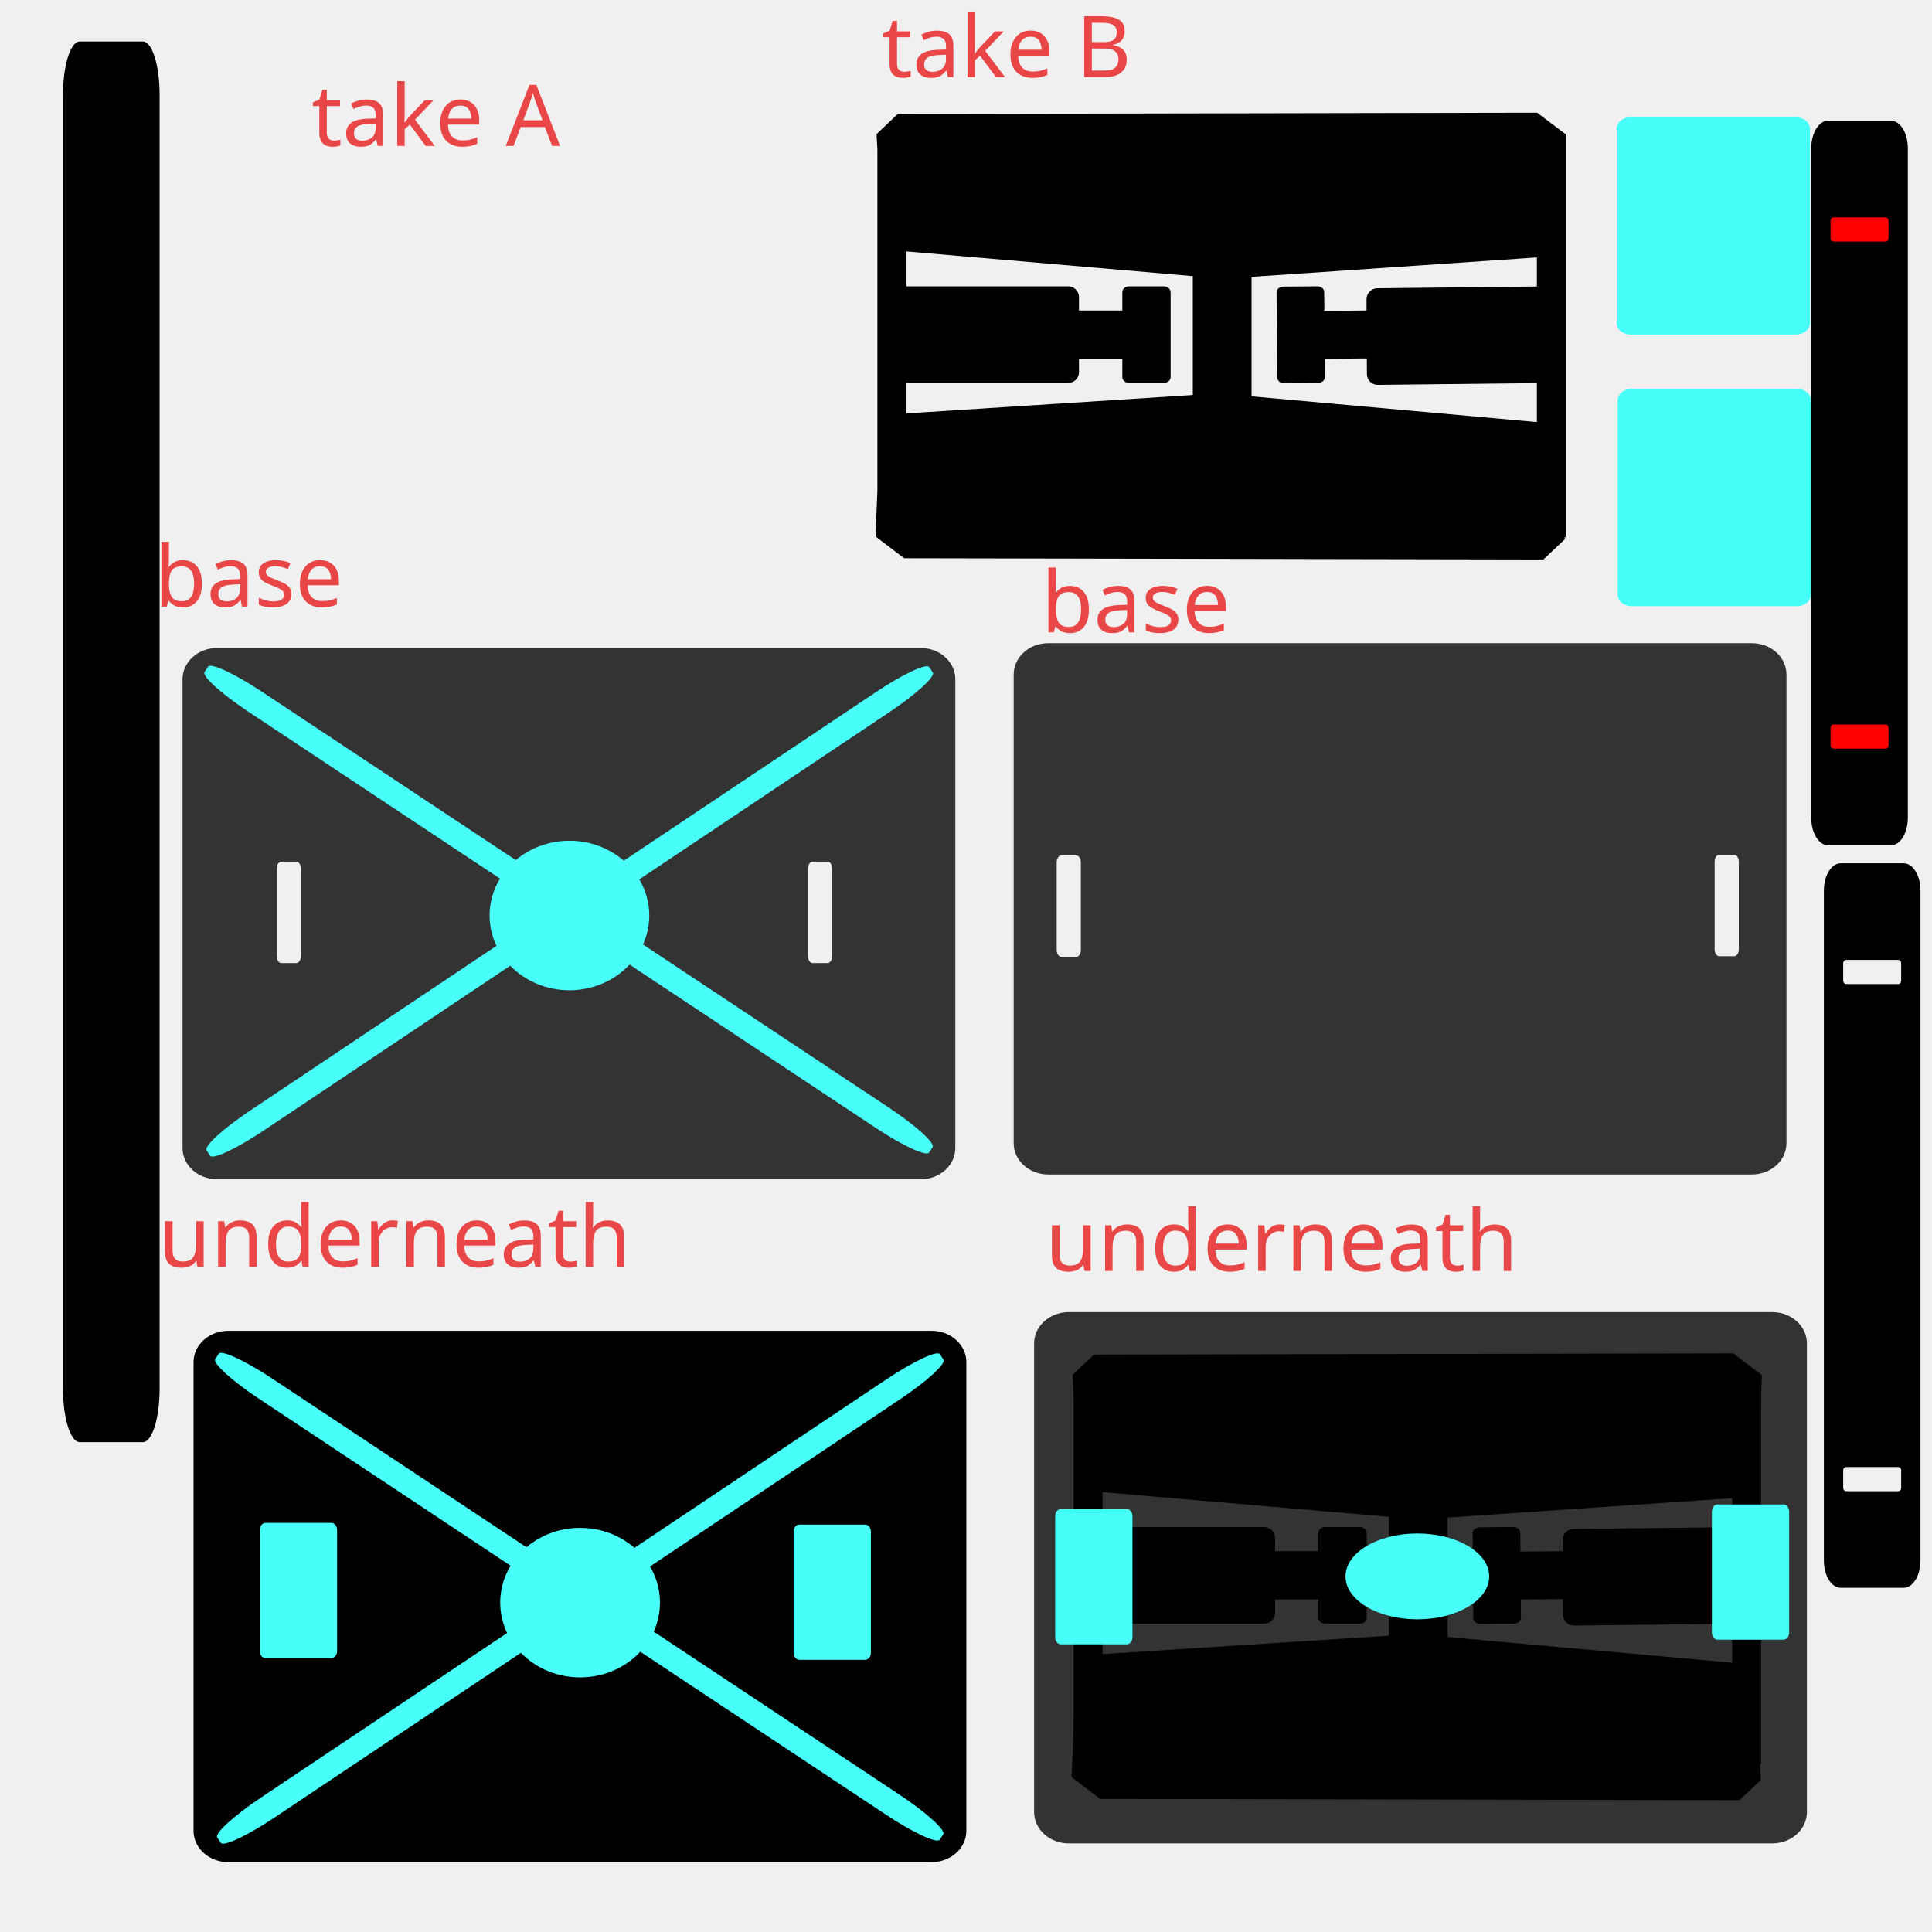
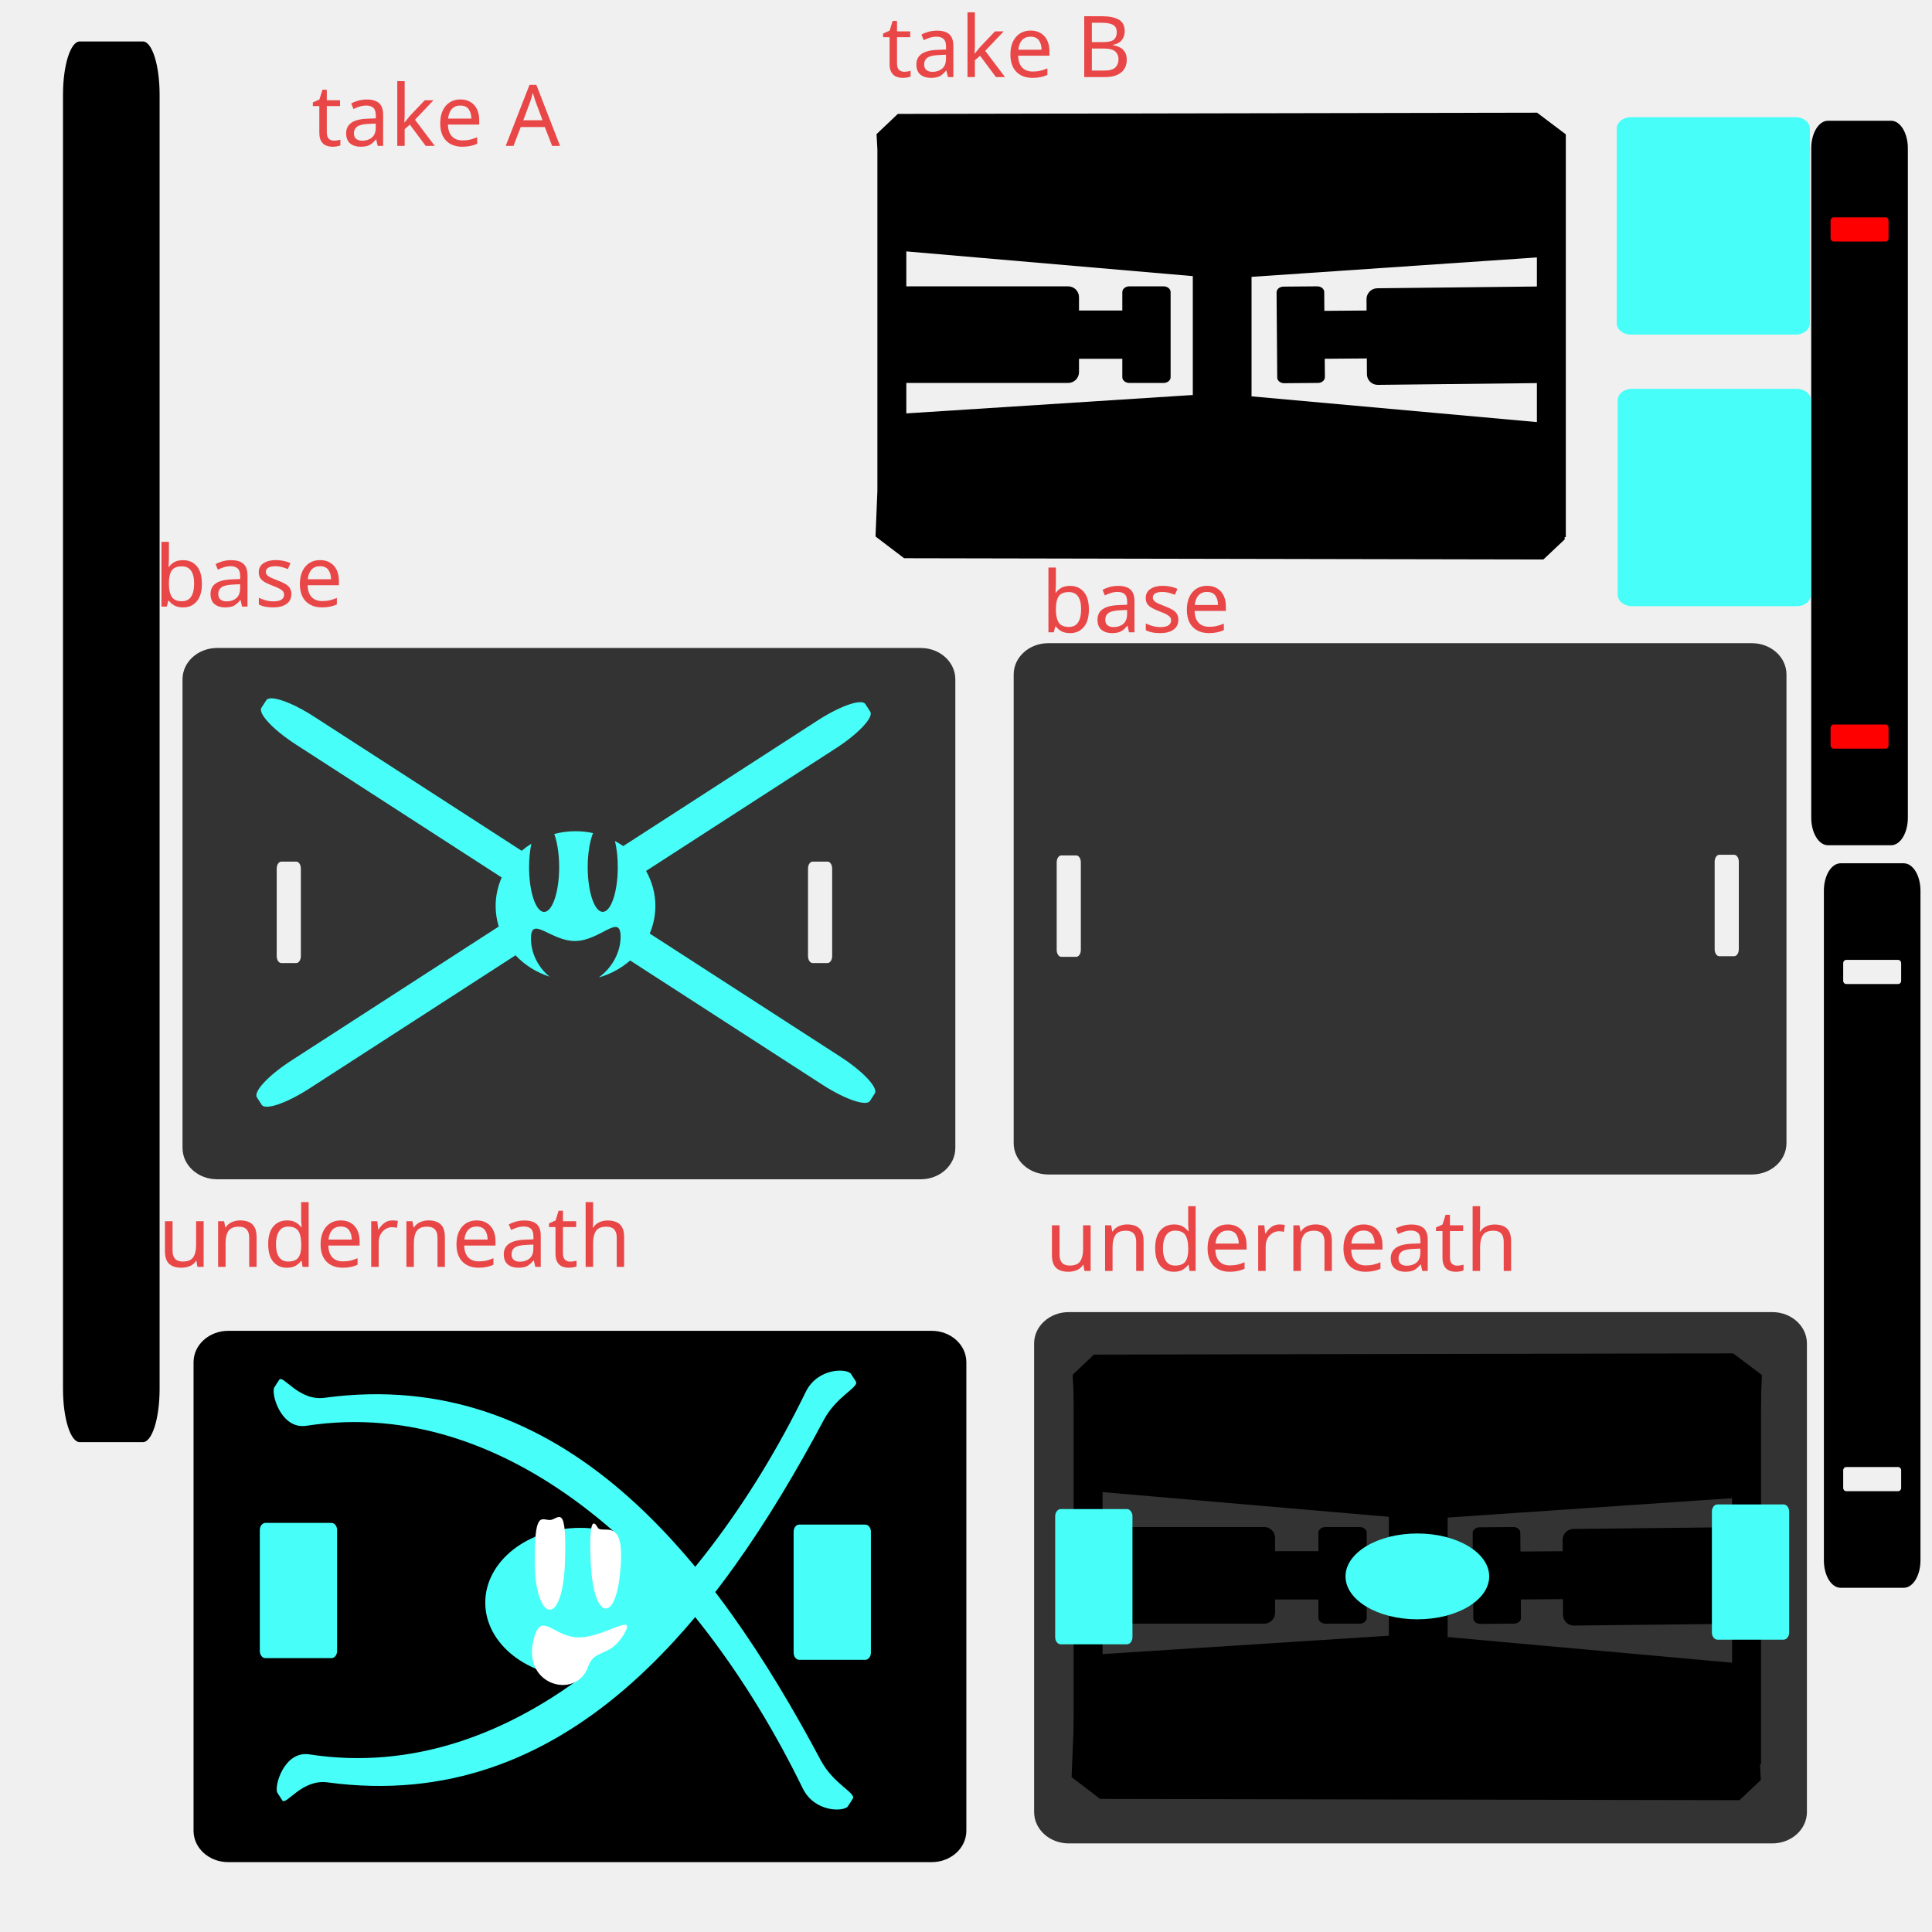
<svg xmlns="http://www.w3.org/2000/svg" width="400mm" height="400mm" viewBox="0 0 400 400" version="1.1" id="svg5">
  <defs id="defs2">
    </defs>
  <g id="layer2" style="display:inline">
    <rect style="display:inline;fill:#000000;stroke-width:1.871;stroke-linecap:round" id="rect234-2-6-0" width="20" height="150" x="375" y="25" ry="5.693" rx="3.467" />
    <rect style="display:inline;fill:#47fff8;fill-opacity:1;stroke-width:3.053;stroke-linecap:round" id="rect5348-8-8-0" width="40" height="45" x="334.925" y="80.502" rx="2.905" ry="2.37" />
    <rect style="display:inline;fill:#47fff8;fill-opacity:1;stroke-width:3.053;stroke-linecap:round" id="rect5348-8-8-0-6" width="40" height="45" x="334.72" y="24.272" rx="2.905" ry="2.37" />
    <rect style="display:inline;opacity:1;fill:#ff0000;fill-opacity:1;stroke-width:1.879;stroke-linecap:round" id="rect5891" width="12" height="5" x="379" y="150" rx="0.627" ry="0.679" />
    <rect style="display:inline;fill:#ff0000;fill-opacity:1;stroke-width:1.879;stroke-linecap:round" id="rect5891-0" width="12" height="5" x="379" y="45" rx="0.627" ry="0.679" />
    <path id="rect234-2-6-0-2" style="display:inline;fill:#000000;stroke-width:1.871;stroke-linecap:round" d="M 381.081 178.735 C 379.161 178.735 377.615 181.274 377.615 184.428 L 377.615 323.043 C 377.615 326.197 379.161 328.735 381.081 328.735 L 394.148 328.735 C 396.068 328.735 397.614 326.197 397.614 323.043 L 397.614 184.428 C 397.614 181.274 396.068 178.735 394.148 178.735 L 381.081 178.735 z M 382.241 198.735 L 392.988 198.735 C 393.335 198.735 393.615 199.038 393.615 199.414 L 393.615 203.057 C 393.615 203.433 393.335 203.735 392.988 203.735 L 382.241 203.735 C 381.894 203.735 381.614 203.433 381.614 203.057 L 381.614 199.414 C 381.614 199.038 381.894 198.735 382.241 198.735 z M 382.241 303.735 L 392.988 303.735 C 393.335 303.735 393.615 304.038 393.615 304.414 L 393.615 308.057 C 393.615 308.433 393.335 308.735 392.988 308.735 L 382.241 308.735 C 381.894 308.735 381.614 308.433 381.614 308.057 L 381.614 304.414 C 381.614 304.038 381.894 303.735 382.241 303.735 z " />
    <rect style="display:inline;fill:#000000;stroke-width:2.601;stroke-linecap:round" id="rect234-2-6" width="20" height="290" x="13.044" y="8.584" ry="11.006" rx="3.467" />
  </g>
  <g id="layer3" style="display:inline">
    <rect style="fill:#333333;fill-opacity:1;stroke-width:3.456;stroke-linecap:round" id="rect348-7-4-6-2" width="160" height="110" x="214.103" y="271.657" rx="7.173" ry="6.489" />
    <rect style="display:inline;fill:#e94747;fill-opacity:1;stroke-width:1.134;stroke-linecap:round" id="rect1478-6-1-3-6" width="5" height="21" x="223.008" y="315.599" rx="0.958" ry="1.439" />
    <rect style="display:inline;fill:#e94747;fill-opacity:1;stroke-width:1.134;stroke-linecap:round" id="rect1478-9-0-9-3-6" width="5" height="21" x="359.233" y="315.467" rx="0.958" ry="1.439" />
    <path id="rect348-7-4-6" style="display:inline;fill:#333333;fill-opacity:1;stroke-width:3.456;stroke-linecap:round" d="m 217.044,133.164 c -3.974,0 -7.173,2.894 -7.173,6.49 v 97.021 c 0,3.595 3.199,6.49 7.173,6.49 h 145.654 c 3.974,0 7.173,-2.894 7.173,-6.49 v -97.021 c 0,-3.595 -3.199,-6.49 -7.173,-6.49 z m 138.915,43.81 h 3.084 c 0.531,0 0.959,0.642 0.959,1.439 v 18.122 c 0,0.797 -0.428,1.439 -0.959,1.439 h -3.084 c -0.531,0 -0.958,-0.642 -0.958,-1.439 v -18.122 c 0,-0.797 0.427,-1.439 0.958,-1.439 z m -136.225,0.132 h 3.084 c 0.531,0 0.958,0.642 0.958,1.439 v 18.122 c 0,0.797 -0.427,1.439 -0.958,1.439 h -3.084 c -0.531,0 -0.958,-0.642 -0.958,-1.439 v -18.122 c 0,-0.797 0.427,-1.439 0.958,-1.439 z" />
    <path id="rect348-7-7-2" style="display:inline;opacity:1;fill:#333333;fill-opacity:1;stroke-width:3.456;stroke-linecap:round" d="m 44.963,134.156 c -3.974,0 -7.173,2.894 -7.173,6.49 v 97.021 c 0,3.595 3.199,6.49 7.173,6.49 H 190.617 c 3.974,0 7.173,-2.894 7.173,-6.49 v -97.021 c 0,-3.595 -3.199,-6.49 -7.173,-6.49 z m 13.285,44.233 h 3.084 c 0.531,0 0.958,0.642 0.958,1.439 v 18.122 c 0,0.797 -0.427,1.439 -0.958,1.439 h -3.084 c -0.531,0 -0.958,-0.642 -0.958,-1.439 v -18.122 c 0,-0.797 0.427,-1.439 0.958,-1.439 z m 110,0 h 3.084 c 0.531,0 0.958,0.642 0.958,1.439 v 18.122 c 0,0.797 -0.427,1.439 -0.958,1.439 h -3.084 c -0.531,0 -0.958,-0.642 -0.958,-1.439 v -18.122 c 0,-0.797 0.427,-1.439 0.958,-1.439 z" />
    <rect style="display:inline;fill:#000000;fill-opacity:1;stroke-width:3.456;stroke-linecap:round" id="rect348-7" width="160" height="110" x="40.073" y="275.535" rx="7.173" ry="6.489" />
    <rect style="display:inline;fill:#e94747;fill-opacity:1;stroke-width:1.134;stroke-linecap:round" id="rect1478-6" width="5" height="21" x="59.546" y="319.477" rx="0.958" ry="1.439" />
    <rect style="display:inline;fill:#e94747;fill-opacity:1;stroke-width:1.134;stroke-linecap:round" id="rect1478-9-0" width="5" height="21" x="169.677" y="319.345" rx="0.958" ry="1.439" />
  </g>
  <g id="layer4" style="display:inline">
    <rect style="fill:#000000;fill-opacity:1;stroke-width:1.839;stroke-linecap:round" id="rect5344-9" width="40" height="20" x="223.994" y="316.157" ry="2.245" />
    <rect style="fill:#000000;fill-opacity:1;stroke-width:0.65;stroke-linecap:round" id="rect5344-0-93" width="10" height="10" x="263.627" y="321.157" ry="0" />
    <rect style="fill:#000000;fill-opacity:1;stroke-width:1.837;stroke-linecap:round" id="rect5344-7-2" width="39.916" height="20" x="-361.656" y="-340.15" ry="2.245" transform="matrix(-0.9999386,0.01107739,-0.00558147,-0.9999844,0,0)" />
    <rect style="fill:#000000;fill-opacity:1;stroke-width:0.645;stroke-linecap:round" id="rect5344-0-9-3" width="9.922" height="9.922" x="-321.652" y="-333.618" ry="0" transform="rotate(179.5495)" />
    <rect style="fill:#000000;fill-opacity:1;stroke-width:1.874;stroke-linecap:round" id="rect5600-09" width="5.987" height="80.448" x="222.285" y="285.798" rx="0" ry="0" />
    <rect style="fill:#000000;fill-opacity:1;stroke-width:1.874;stroke-linecap:round" id="rect5600-0-4" width="5.987" height="80.448" x="358.611" y="284.831" rx="0" ry="0" />
    <rect style="fill:#000000;fill-opacity:1;stroke-width:0.913;stroke-linecap:round" id="rect5344-0-2-1-6" width="9.864" height="20" x="-312.292" y="-338.644" ry="1.191" rx="1.435" transform="matrix(-0.9999682,0.00797188,-0.0077559,-0.9999699,0,0)" />
    <rect style="fill:#000000;fill-opacity:1;stroke-width:0.919;stroke-linecap:round" id="rect5344-0-2-2" width="10" height="20" x="272.964" y="316.157" ry="1.191" rx="1.455" />
    <path style="opacity:1;fill:#000000;fill-opacity:1;stroke-width:3.097;stroke-linecap:round" d="m 223.403,308.504 70.499,6.085 69.935,-4.763 0.938,-25.143 -5.939,-4.48 -132.353,0.254 -4.406,4.183 z" id="path13598" />
    <path style="fill:#000000;fill-opacity:1;stroke-width:3.097;stroke-linecap:round" d="m 363.327,344.673 -70.475,-6.358 -69.953,4.492 -1.036,25.139 5.922,4.503 132.353,0.258 4.422,-4.166 z" id="path13598-8" />
    <rect style="opacity:1;fill:#000000;fill-opacity:1;stroke-width:3;stroke-linecap:round" id="rect13730" width="12.161" height="37.044" x="287.555" y="307.948" />
    <path id="rect5344-9-2" style="display:inline;fill:#000000;fill-opacity:1;stroke-width:1.839;stroke-linecap:round" d="m 318.238,23.331 -132.353,0.254 -4.406,4.183 0.176,3.162 v 70.696 l -0.389,9.446 5.922,4.503 132.353,0.258 4.422,-4.166 -0.024,-0.456 h 0.248 V 27.958 h -0.015 l 0.006,-0.147 z m -130.597,28.718 59.316,5.12 v 24.612 l -59.316,3.809 v -6.306 h 33.51 c 1.244,0 2.245,-1.001 2.245,-2.245 v -2.755 h 8.969 v 3.81 c 0,0.66 0.649,1.191 1.455,1.191 h 7.089 c 0.806,0 1.455,-0.531 1.455,-1.191 V 60.475 c 0,-0.66 -0.649,-1.191 -1.455,-1.191 h -7.089 c -0.806,0 -1.455,0.531 -1.455,1.191 v 3.809 h -8.969 v -2.755 c 0,-1.244 -1.001,-2.245 -2.245,-2.245 h -33.51 z m 130.558,1.249 v 6.02 l -33.046,0.366 c -1.244,0.014 -2.239,1.026 -2.232,2.27 l 0.013,2.335 -8.74,0.069 -0.03,-3.895 c -0.005,-0.66 -0.649,-1.185 -1.444,-1.179 l -6.993,0.056 c -0.795,0.006 -1.431,0.542 -1.426,1.202 l 0.136,17.618 c 0.005,0.66 0.649,1.186 1.444,1.179 l 6.993,-0.056 c 0.795,-0.006 1.431,-0.542 1.426,-1.202 l -0.029,-3.802 8.718,-0.069 0.018,3.252 c 0.007,1.244 1.014,2.234 2.258,2.22 l 32.934,-0.365 v 8.073 L 259.118,82.061 V 57.321 Z" />
-     <rect style="opacity:1;fill:#47fff8;fill-opacity:1;stroke-width:2.934;stroke-linecap:round" id="rect14586" width="5" height="180" x="339.408" y="-5.919" rx="1.83" ry="12.13" transform="rotate(56.23043)" />
-     <rect style="display:inline;fill:#47fff8;fill-opacity:1;stroke-width:2.934;stroke-linecap:round" id="rect14586-5" width="5" height="180" x="206.691" y="-372.68" rx="1.83" ry="12.13" transform="rotate(123.5587)" />
+     <path id="rect14586" style="opacity:1;fill:#47fff8;stroke-width:3.113;stroke-linecap:round" d="m 176.193,284.459 1.004,1.554 c 0.759,1.175 -3.981,2.991 -6.633,7.965 -22.251,41.742 -53.29,81.753 -102.749,75.043 -5.337,-0.724 -8.614,4.899 -9.373,3.725 l -1.004,-1.554 c -0.759,-1.175 1.308,-8.786 6.633,-7.965 42.392,6.536 80.496,-29.416 102.749,-75.043 2.475,-5.075 8.614,-4.899 9.373,-3.725 z" />
+     <path id="rect14586-3" style="display:inline;fill:#47fff8;stroke-width:3.113;stroke-linecap:round" d="m 175.556,373.96 1.004,-1.554 c 0.759,-1.175 -3.981,-2.991 -6.633,-7.965 -22.251,-41.742 -53.29,-81.753 -102.749,-75.043 -5.337,0.724 -8.614,-4.899 -9.373,-3.725 l -1.004,1.554 c -0.759,1.175 1.308,8.786 6.633,7.965 42.392,-6.536 80.496,29.416 102.749,75.043 2.475,5.075 8.614,4.899 9.373,3.725 z" />
  </g>
  <g id="layer5" style="display:inline">
    <rect style="display:inline;fill:#47fff8;fill-opacity:1;stroke-width:1.523;stroke-linecap:round" id="rect5348-1-3" width="16" height="28" x="218.464" y="312.438" rx="1.162" ry="1.475" />
    <rect style="display:inline;fill:#47fff8;fill-opacity:1;stroke-width:1.523;stroke-linecap:round" id="rect5348-8-8-2" width="16" height="28" x="354.428" y="311.477" rx="1.162" ry="1.475" />
    <ellipse style="display:inline;opacity:1;fill:#47fff8;fill-opacity:1;stroke-width:5.242;stroke-linecap:round" id="path13784" cx="293.449" cy="326.376" rx="14.874" ry="8.887" />
-     <ellipse style="display:inline;fill:#47fff8;fill-opacity:1;stroke-width:2.371;stroke-linecap:round" id="path5491" cx="120.102" cy="331.804" rx="16.536" ry="15.478" />
-     <path id="rect14586-8" style="display:inline;fill:#47fff8;fill-opacity:1;stroke-width:2.934;stroke-linecap:round" d="m 43.495,137.843 c -0.2,0.01 -0.339,0.067 -0.409,0.173 l -0.741,1.117 c -0.56,0.845 3.497,4.515 9.097,8.23 l 52.072,34.543 a 16.536,15.478 0 0 0 -2.158,7.638 16.536,15.478 0 0 0 1.435,6.281 l -50.965,34.079 c -5.586,3.735 -9.63,7.421 -9.067,8.264 l 0.745,1.115 c 0.563,0.843 5.514,-1.486 11.101,-5.222 L 105.642,199.933 a 16.536,15.478 0 0 0 12.25,5.089 16.536,15.478 0 0 0 12.457,-5.314 l 50.873,33.747 c 5.6,3.715 10.559,6.026 11.12,5.181 l 0.741,-1.118 c 0.56,-0.845 -3.497,-4.515 -9.097,-8.23 l -50.864,-33.741 a 16.536,15.478 0 0 0 1.306,-6.004 16.536,15.478 0 0 0 -2.061,-7.482 l 51.7,-34.57 c 5.586,-3.735 9.631,-7.421 9.067,-8.264 l -0.746,-1.115 c -0.563,-0.843 -5.514,1.486 -11.101,5.222 l -52.144,34.867 a 16.536,15.478 0 0 0 -11.252,-4.137 16.536,15.478 0 0 0 -11.102,4.014 L 54.205,143.196 c -4.9,-3.251 -9.31,-5.426 -10.711,-5.353 z" />
+     <ellipse style="display:inline;fill:#47fff8;fill-opacity:1;stroke-width:2.371;stroke-linecap:round" id="path5491" ry="15.478" rx="19.633" cy="331.804" cx="120.102" />
    <rect style="display:inline;fill:#47fff8;fill-opacity:1;stroke-width:1.523;stroke-linecap:round" id="rect5348" width="16" height="28" x="53.791" y="315.299" rx="1.162" ry="1.475" />
    <rect style="display:inline;fill:#47fff8;fill-opacity:1;stroke-width:1.523;stroke-linecap:round" id="rect5348-8" width="16" height="28" x="164.311" y="315.648" rx="1.162" ry="1.475" />
+     <path id="path15197" style="opacity:1;fill:#ffffff;stroke-width:5.38;stroke-linecap:round" d="m 116.947,323.985 c -0.196,5.122 -1.395,9.282 -3.115,9.282 -1.72,1e-5 -3.057,-4.156 -3.115,-9.282 -0.129,-11.449 1.395,-9.282 3.115,-9.282 1.72,1e-5 3.631,-4.231 3.115,9.282 z" />
+     <path id="path15197-8" style="display:inline;fill:#ffffff;stroke-width:5.38;stroke-linecap:round" d="m 128.544,323.742 c -0.285,5.118 -1.395,9.282 -3.115,9.282 -1.72,-1e-5 -2.872,-4.161 -3.115,-9.282 -0.581,-12.223 1.362,-7.411 1.567,-7.282 1.455,0.919 5.18,-1.973 4.664,7.282 z" />
+     <path id="path15197-8-6" style="display:inline;fill:#ffffff;stroke-width:9.141;stroke-linecap:round" d="m 121.746,345.091 c -2.437,7.094 -14.442,3.753 -11,-6.577 1.57,-4.712 4.132,0.604 9.258,0.494 5.126,-0.109 11.756,-5.209 9.305,-0.89 -2.983,5.254 -6.214,3.046 -7.563,6.974 z" />
+     <path id="rect14586-6" style="display:inline;fill:#47fff8;fill-opacity:1;stroke-width:3.143;stroke-linecap:round" d="M 151.947 31.164 C 151.653 31.611 151.556 31.997 151.69 32.295 L 152.45 33.978 C 153.025 35.25 157.597 34.419 162.703 32.116 L 208.963 11.241 A 15.474 16.541 32.953 0 0 213.237 15.498 A 15.474 16.541 32.953 0 0 217.161 17.262 L 217.161 68.401 C 217.161 74.001 218.285 78.509 219.681 78.509 L 221.528 78.509 C 222.924 78.509 224.047 74.001 224.047 68.401 L 224.047 17.572 A 15.474 16.541 32.953 0 0 231.605 14.035 C 228.778 15.007 225.437 14.659 222.881 13.017 C 218.703 10.335 225.63 9.872 228.32 5.506 C 231.011 1.14 228.444 -5.477 232.622 -2.794 C 235.36 -1.037 237.116 2.286 237.253 5.596 A 15.474 16.541 32.953 0 0 237.83 -1.784 L 281.024 -21.275 C 286.13 -23.578 289.778 -26.457 289.204 -27.729 L 288.443 -29.412 C 287.869 -30.684 283.297 -29.853 278.191 -27.55 L 235.346 -8.216 A 15.474 16.541 32.953 0 0 231.187 -12.29 A 15.474 16.541 32.953 0 0 224.047 -14.602 L 224.047 -61.381 C 224.047 -66.982 222.924 -71.49 221.528 -71.49 L 219.681 -71.49 C 218.285 -71.49 217.161 -66.982 217.161 -61.381 L 217.161 -13.431 A 15.474 16.541 32.953 0 0 215.354 -12.556 A 9.279 3.116 32.846 0 1 220.193 -10.123 A 9.279 3.116 32.846 0 1 226.298 -2.473 A 9.279 3.116 32.846 0 1 216.812 -4.889 A 9.279 3.116 32.846 0 1 211.504 -9.631 A 15.474 16.541 32.953 0 0 209.212 -6.789 A 15.474 16.541 32.953 0 0 207.298 -2.784 A 9.279 3.116 32.846 0 1 213.616 0.081 A 9.279 3.116 32.846 0 1 219.721 7.731 A 9.279 3.116 32.846 0 1 210.234 5.316 A 9.279 3.116 32.846 0 1 206.423 2.297 A 15.474 16.541 32.953 0 0 206.564 4.771 L 159.87 25.841 C 156.041 27.569 153.031 29.619 152.008 31.074 C 151.987 31.104 151.966 31.134 151.947 31.164 z " transform="matrix(0.5422691,0.8402049,-0.8399035,0.5427358,0,0)" />
  </g>
  <g id="layer1" style="display:inline">
    <text xml:space="preserve" style="font-size:17.639px;font-family:Rockwell;-inkscape-font-specification:Rockwell;text-align:center;text-anchor:middle;fill:#e94747;fill-opacity:1;stroke-width:3;stroke-linecap:round" x="93.17" y="262.298" id="text2672">
      <tspan id="tspan2670" style="stroke-width:3" x="93.17" y="262.298">underneath</tspan>
    </text>
    <text xml:space="preserve" style="font-size:17.639px;font-family:Rockwell;-inkscape-font-specification:Rockwell;text-align:center;text-anchor:middle;fill:#e94747;fill-opacity:1;stroke-width:3;stroke-linecap:round" x="62.961" y="125.585" id="text2672-3">
      <tspan id="tspan2670-1" style="stroke-width:3" x="62.961" y="125.585">base</tspan>
    </text>
    <text xml:space="preserve" style="font-size:17.639px;font-family:Rockwell;-inkscape-font-specification:Rockwell;text-align:center;text-anchor:middle;fill:#e94747;fill-opacity:1;stroke-width:3;stroke-linecap:round" x="101.695" y="30.211" id="text2672-3-8">
      <tspan id="tspan2670-1-8" style="stroke-width:3" x="101.695" y="30.211">take A</tspan>
    </text>
    <text xml:space="preserve" style="font-size:17.639px;font-family:Rockwell;-inkscape-font-specification:Rockwell;text-align:center;text-anchor:middle;fill:#e94747;fill-opacity:1;stroke-width:3;stroke-linecap:round" x="276.809" y="263.132" id="text2672-2">
      <tspan id="tspan2670-0" style="stroke-width:3" x="276.809" y="263.132">underneath</tspan>
    </text>
    <text xml:space="preserve" style="font-size:17.639px;font-family:Rockwell;-inkscape-font-specification:Rockwell;text-align:center;text-anchor:middle;fill:#e94747;fill-opacity:1;stroke-width:3;stroke-linecap:round" x="246.6" y="130.909" id="text2672-3-9">
      <tspan id="tspan2670-1-81" style="stroke-width:3" x="246.6" y="130.909">base</tspan>
    </text>
    <text xml:space="preserve" style="font-size:17.639px;font-family:Rockwell;-inkscape-font-specification:Rockwell;text-align:center;text-anchor:middle;fill:#e94747;fill-opacity:1;stroke-width:3;stroke-linecap:round" x="219.853" y="15.955" id="text2672-3-8-4">
      <tspan id="tspan2670-1-8-7" style="stroke-width:3" x="219.853" y="15.955">take B</tspan>
    </text>
  </g>
</svg>
